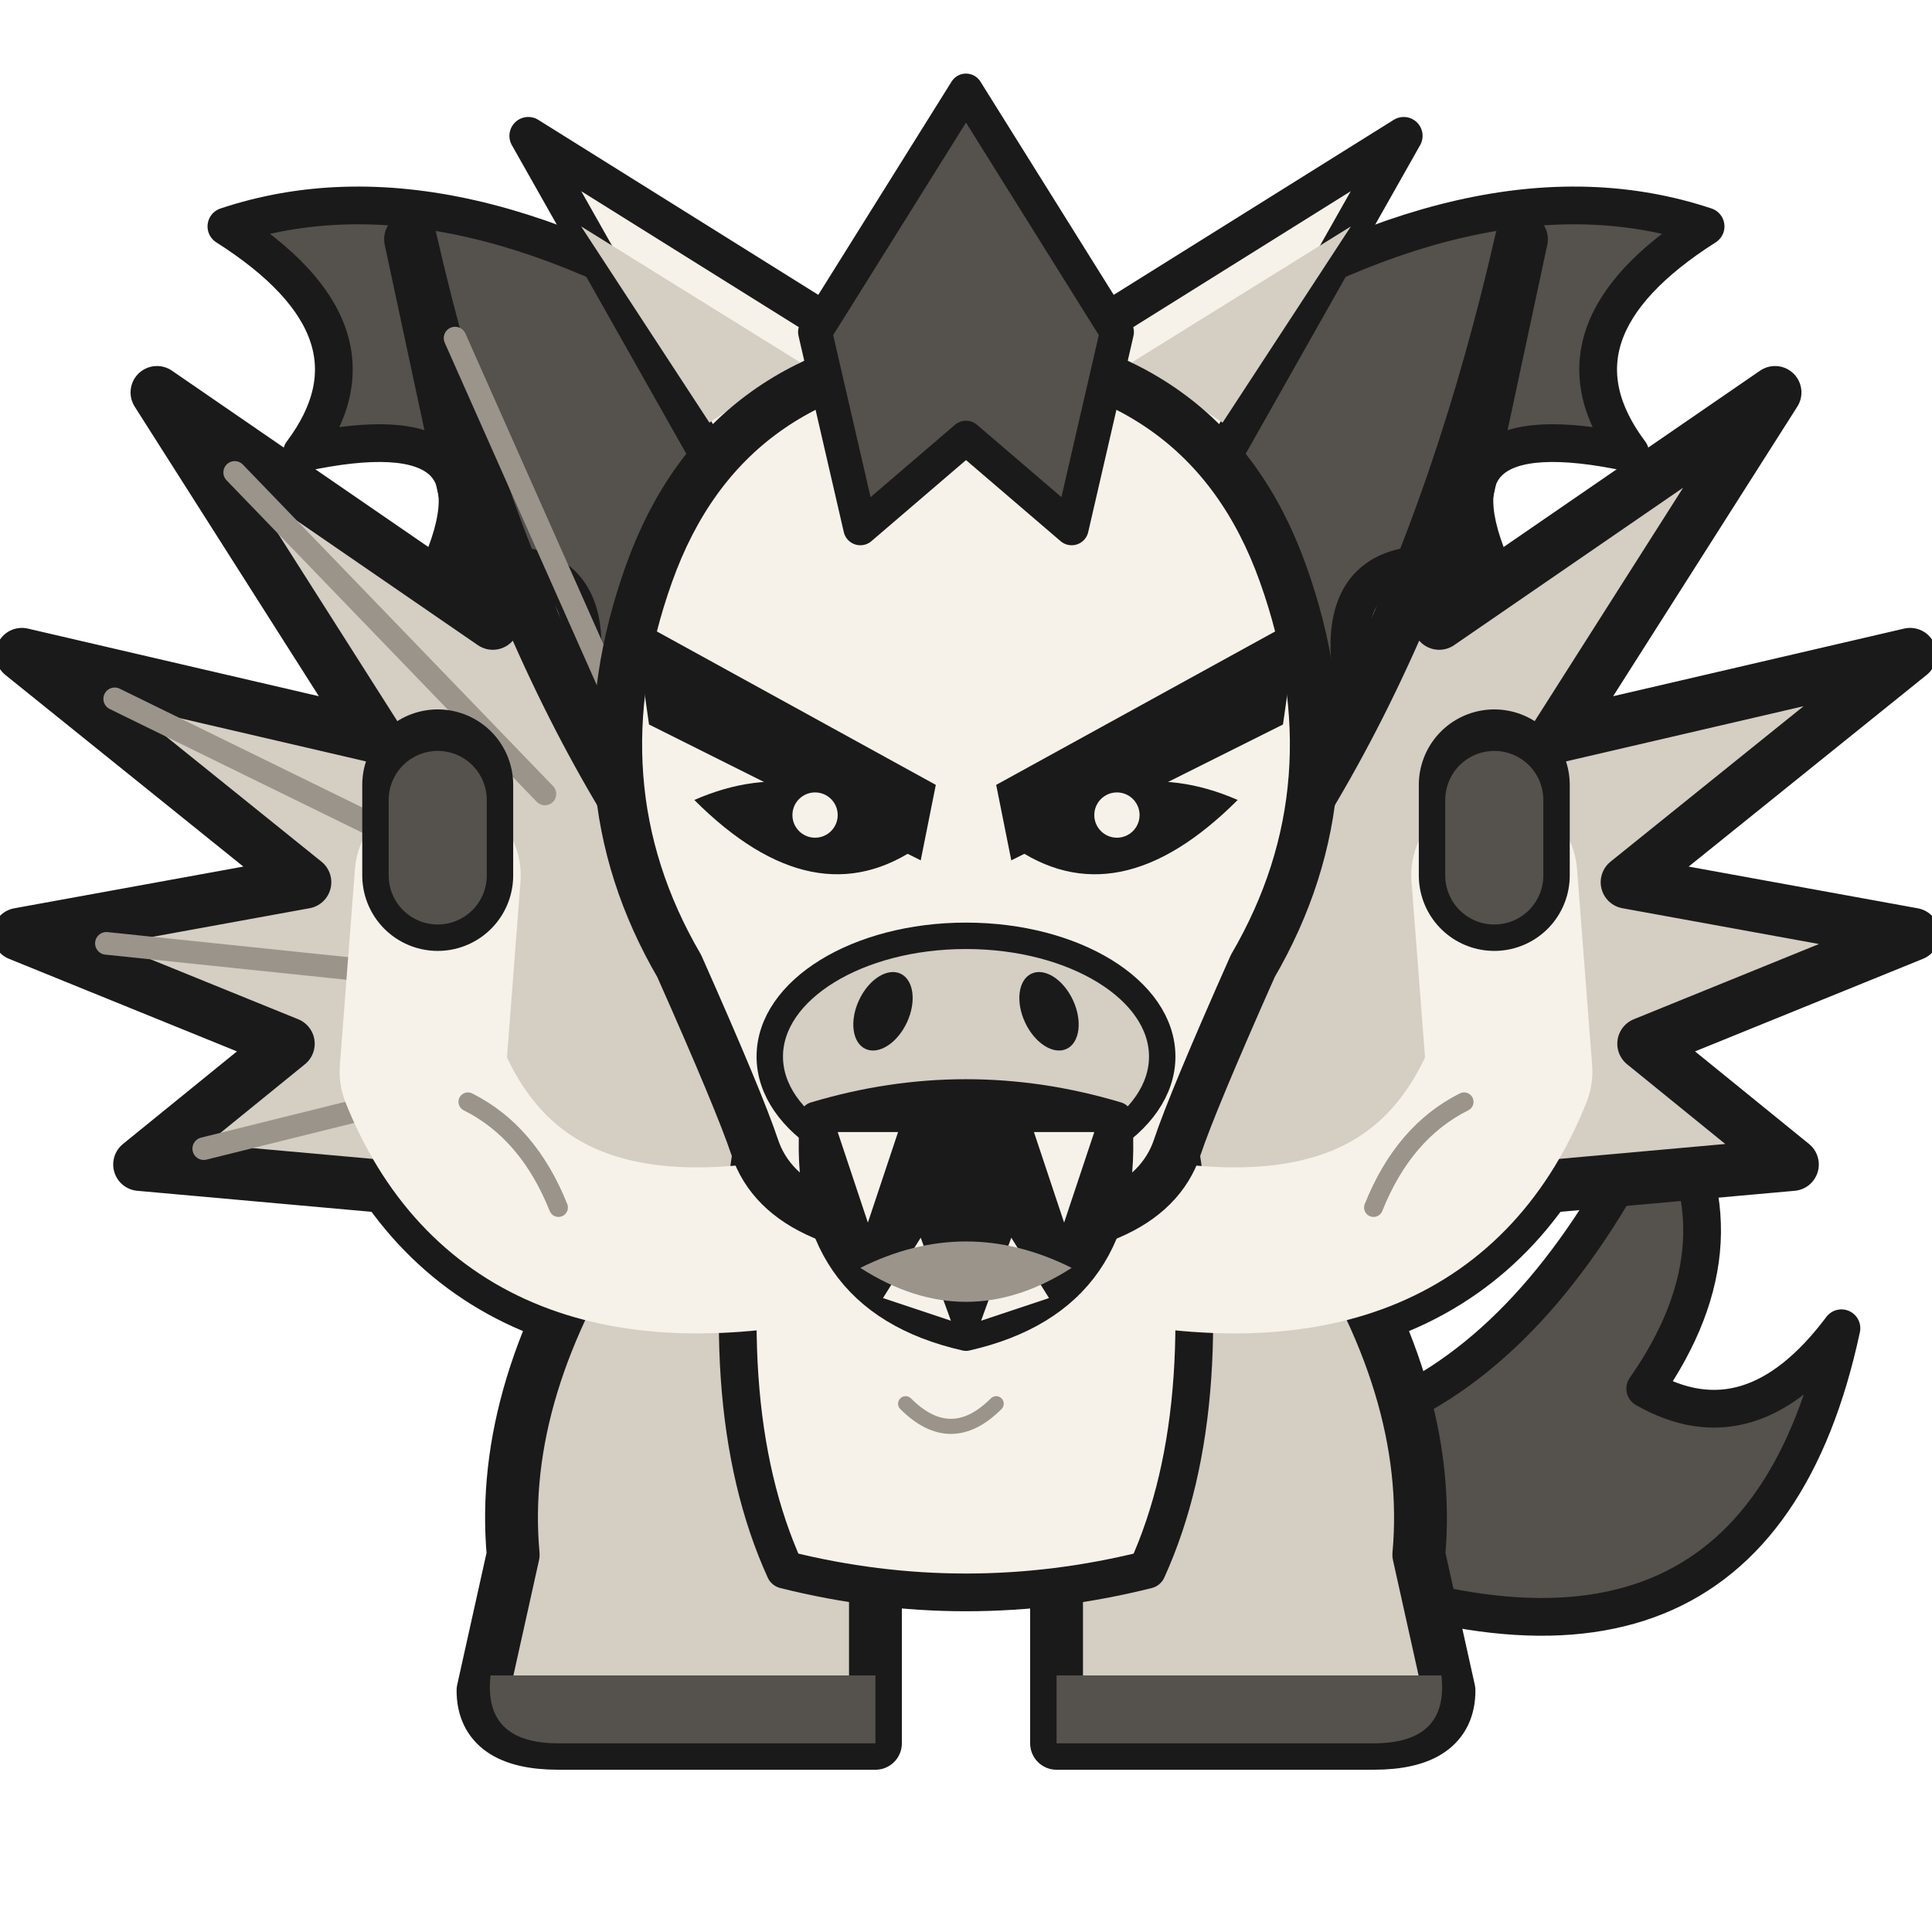
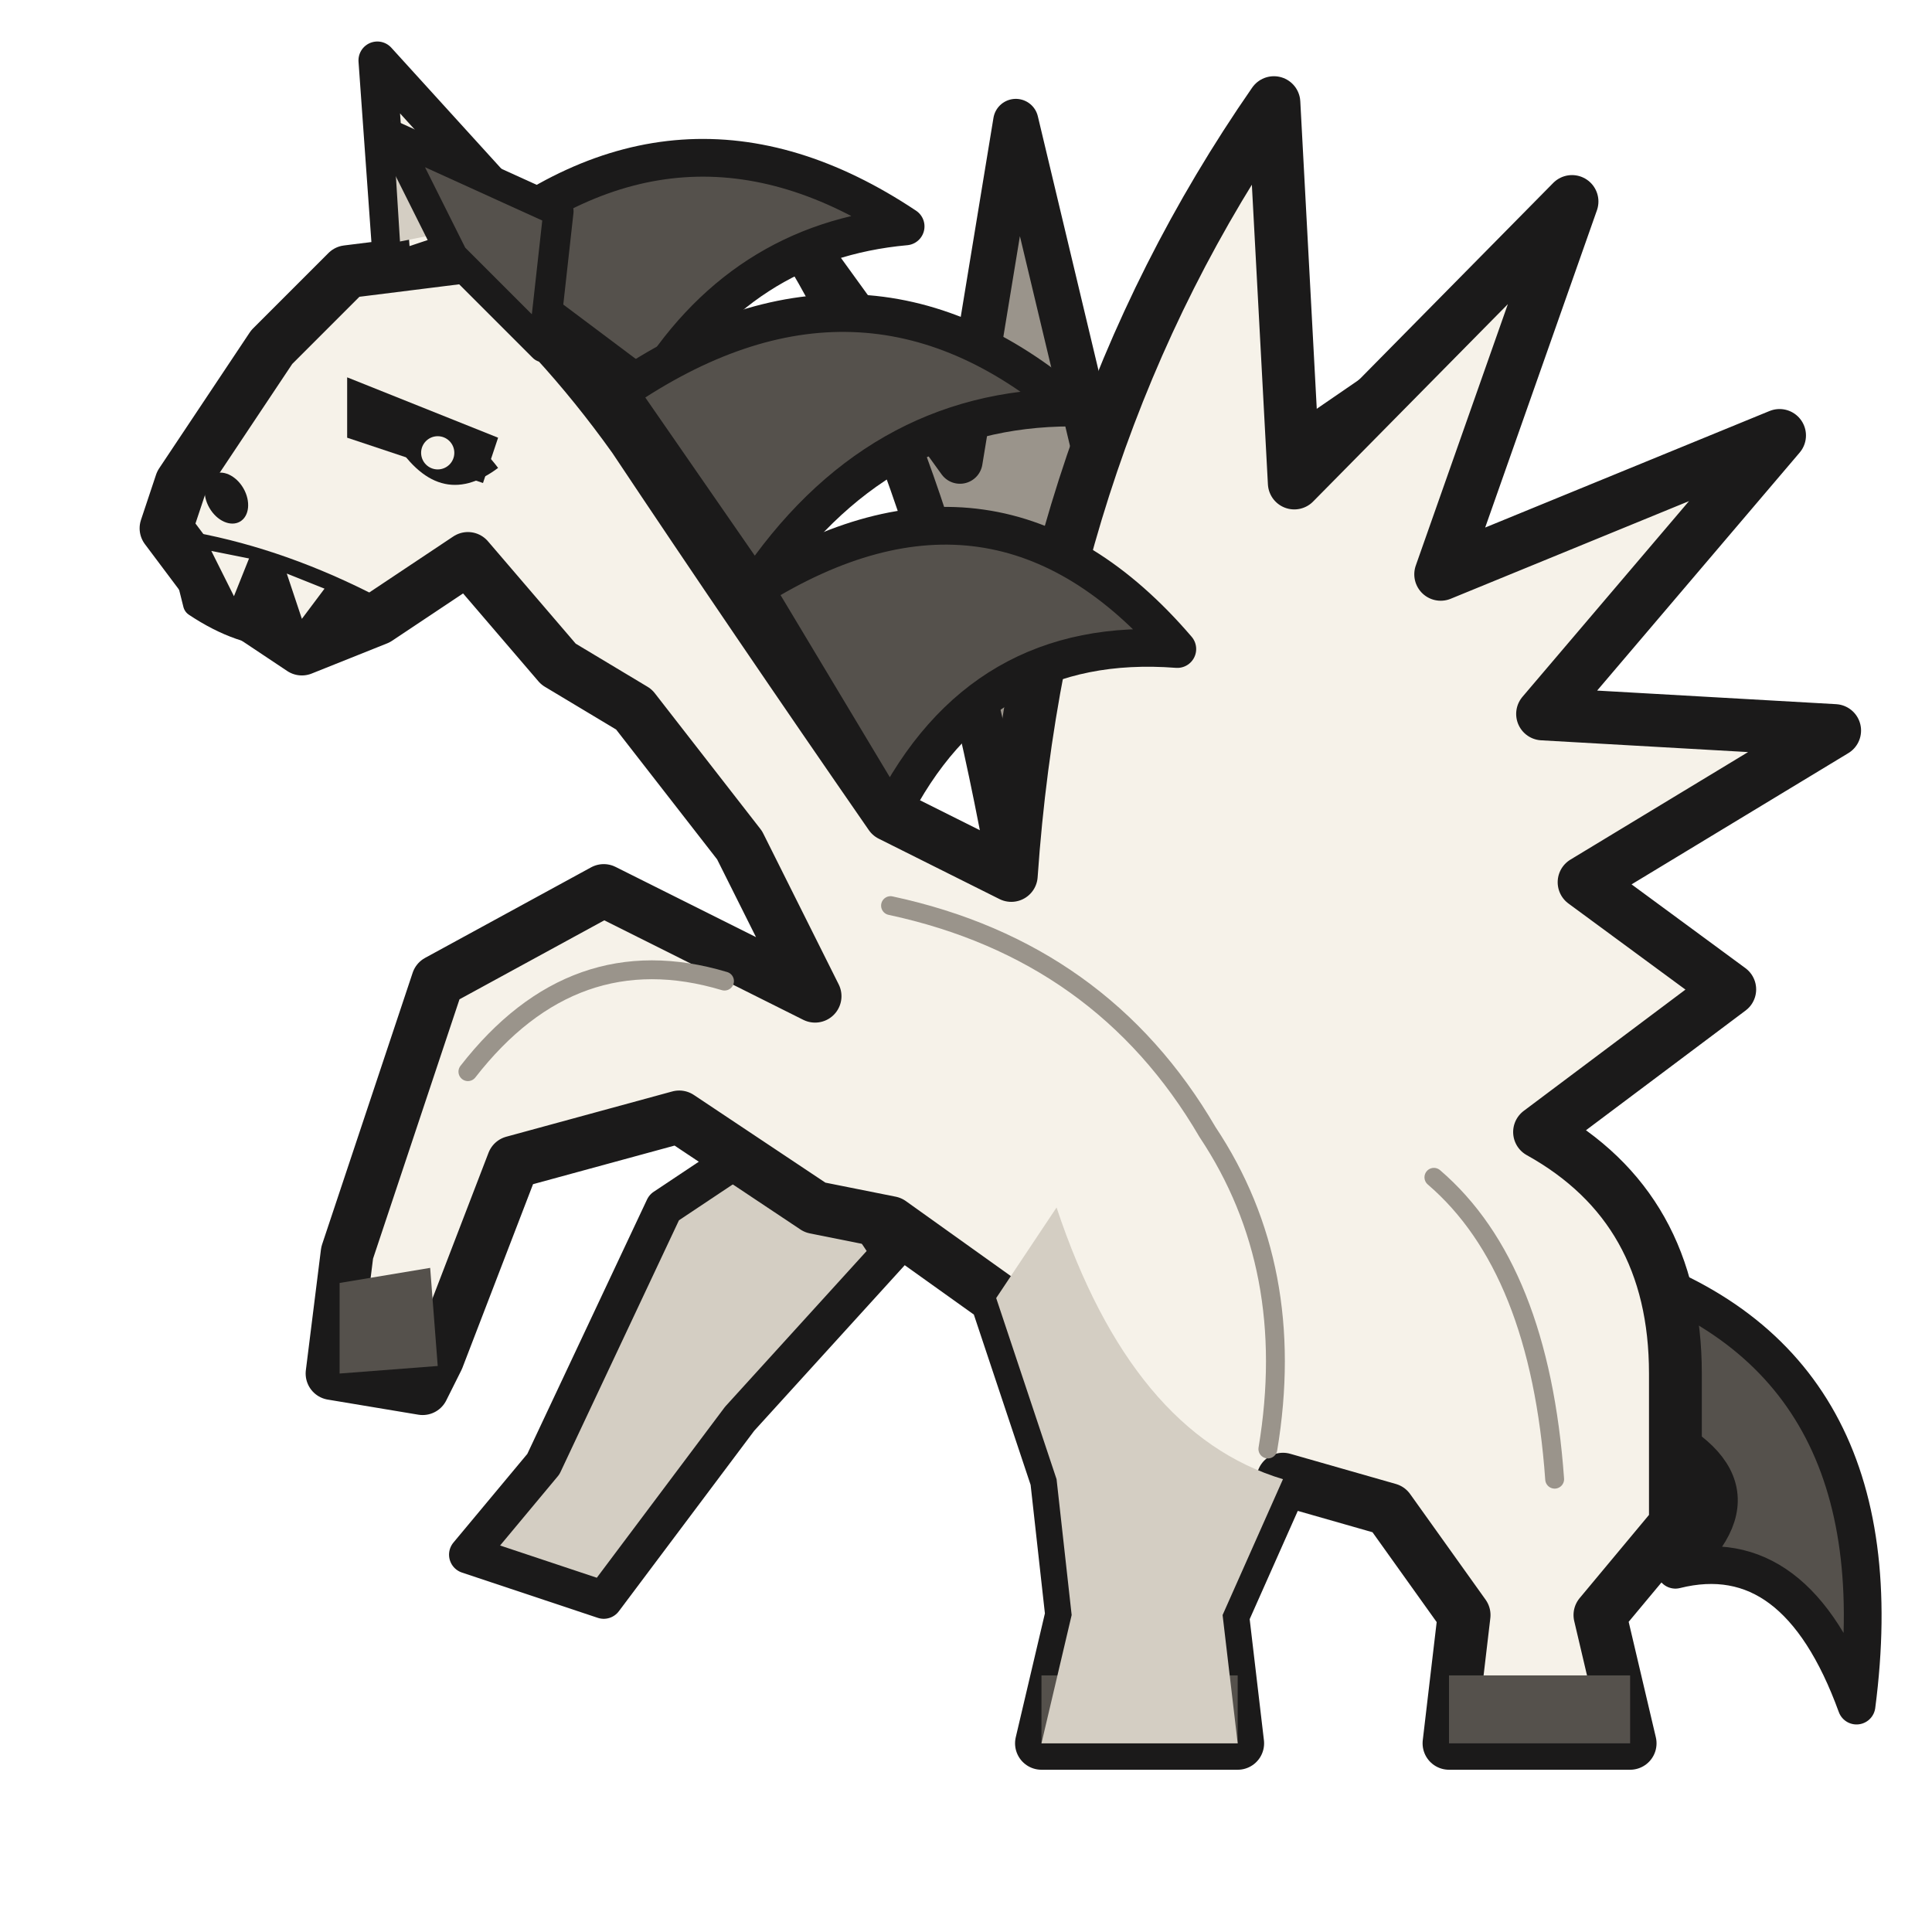
<svg xmlns="http://www.w3.org/2000/svg" viewBox="0 0 256 256">
  <style>.i{fill:#1b1a1a}.p{fill:#f6f2e9}.l{fill:#d4cec3}.m{fill:#9a948b}.d{fill:#55514c}.v{fill:#c8352b}.g{fill:#c9a23a}.s{stroke:#1b1a1a;stroke-linejoin:round;stroke-linecap:round}.n{fill:none}</style>
-   <path class="s d" stroke-width="5" d="M170 206 Q232 232 244 176 Q232 192 218 184 Q232 164 220 146 Q206 176 186 186Z" />
-   <path class="s d" stroke-width="5" d="M100 46 Q60 20 30 30 Q52 44 40 60 Q68 54 58 76 Q82 70 76 94 Q100 80 104 62Z" />
-   <path class="s d" stroke-width="5" d="M156 46 Q196 20 226 30 Q204 44 216 60 Q188 54 198 76 Q174 70 180 94 Q156 80 152 62Z" />
-   <path fill="none" stroke="#1b1a1a" stroke-width="30" stroke-linecap="round" stroke-linejoin="round" d="M108 164 Q68 172 56 142 L58 116" />
-   <path fill="none" stroke="#1b1a1a" stroke-width="30" stroke-linecap="round" stroke-linejoin="round" d="M148 164 Q188 172 200 142 L198 116" />
-   <path class="s l" stroke-width="7" d="M128 134L106 136Q70 100 54.4 31.7L65.3 82.6L20.8 52L49.8 97.6L2.9 86.7L40.4 116.9L2.5 123.8L38.2 138.3L18.5 154.3L82 160Q66 184 68 206L64 224Q64 231 74 231L116 231L116 210Q120 200 128 200L128 200Q136 200 140 210L140 231L182 231Q192 231 192 224L188 206Q190 184 174 160L237.5 154.3L217.8 138.3L253.5 123.8L215.6 116.9L253.1 86.7L206.2 97.6L235.2 52L190.7 82.6L201.6 31.7Q186 100 150 136L128 134Z" />
-   <path fill="none" stroke="#9a948b" stroke-width="3" stroke-linecap="round" stroke-linejoin="round" d="M83.7 97.5 L60.3 44.8" />
-   <path fill="none" stroke="#9a948b" stroke-width="3" stroke-linecap="round" stroke-linejoin="round" d="M72.2 105.2 L31.1 62.6" />
-   <path fill="none" stroke="#9a948b" stroke-width="3" stroke-linecap="round" stroke-linejoin="round" d="M64 116.5 L15.2 92.6" />
-   <path fill="none" stroke="#9a948b" stroke-width="3" stroke-linecap="round" stroke-linejoin="round" d="M60.2 129.8 L14.1 125" />
-   <path fill="none" stroke="#9a948b" stroke-width="3" stroke-linecap="round" stroke-linejoin="round" d="M61.2 143.7 L27 152.2" />
-   <path class="d" d="M65 222 L116 222 L116 231 L74 231 Q64 231 65 222Z" />
-   <g transform="matrix(-1 0 0 1 256 0)">
-     <path class="d" d="M65 222 L116 222 L116 231 L74 231 Q64 231 65 222Z" />
-   </g>
-   <path class="s p" stroke-width="5" d="M100 150 Q128 138 156 150 Q162 186 152 208 Q128 214 104 208 Q94 186 100 150Z" />
-   <path fill="none" stroke="#9a948b" stroke-width="2" stroke-linecap="round" stroke-linejoin="round" d="M108 168 q6 6 12 0 M136 168 q6 6 12 0 M120 186 q6 6 12 0" />
-   <path fill="none" stroke="#f6f2e9" stroke-width="22" stroke-linecap="round" stroke-linejoin="round" d="M108 164 Q68 172 56 142 L58 116" />
-   <path fill="none" stroke="#f6f2e9" stroke-width="22" stroke-linecap="round" stroke-linejoin="round" d="M148 164 Q188 172 200 142 L198 116" />
-   <path fill="none" stroke="#1b1a1a" stroke-width="20" stroke-linecap="round" stroke-linejoin="round" d="M58 116 L58 104" />
-   <path fill="none" stroke="#55514c" stroke-width="13" stroke-linecap="round" stroke-linejoin="round" d="M58 116 L58 106" />
-   <path fill="none" stroke="#1b1a1a" stroke-width="20" stroke-linecap="round" stroke-linejoin="round" d="M198 116 L198 104" />
-   <path fill="none" stroke="#55514c" stroke-width="13" stroke-linecap="round" stroke-linejoin="round" d="M198 116 L198 106" />
-   <path fill="none" stroke="#9a948b" stroke-width="2.5" stroke-linecap="round" stroke-linejoin="round" d="M74 160 Q70 150 62 146" />
-   <g transform="matrix(-1 0 0 1 256 0)">
-     <path fill="none" stroke="#9a948b" stroke-width="2.5" stroke-linecap="round" stroke-linejoin="round" d="M74 160 Q70 150 62 146" />
-   </g>
-   <path class="s p" stroke-width="5" d="M96 64 L70 18 L118 48Z" />
-   <path class="s p" stroke-width="5" d="M160 64 L186 18 L138 48Z" />
-   <path class="l" d="M94 56 L77 30 L106 48Z M162 56 L179 30 L150 48Z" />
-   <path class="s p" stroke-width="6.5" d="M128 46Q96 48 86 76Q76 104 90 128Q98 146 100 152Q104 164 128 164L128 164Q152 164 156 152Q158 146 166 128Q180 104 170 76Q160 48 128 46Z" />
-   <path class="s d" stroke-width="4.5" d="M108 44 L128 12 L148 44 L142 70 L128 58 L114 70Z" />
-   <path class="i" d="M84 82 L124 104 L122 114 L86 96Z M172 82 L132 104 L134 114 L170 96Z" />
-   <path class="i" d="M92 106 Q108 99 122 112 Q108 122 92 106Z M164 106 Q148 99 134 112 Q148 122 164 106Z" />
-   <circle class="p" cx="108" cy="108" r="3" />
-   <circle class="p" cx="148" cy="108" r="3" />
-   <ellipse class="s l" stroke-width="3.5" cx="128" cy="140" rx="26" ry="16" />
-   <ellipse class="i" cx="117" cy="134" rx="3.5" ry="5.5" transform="rotate(25 117 134)" />
-   <ellipse class="i" cx="139" cy="134" rx="3.5" ry="5.5" transform="rotate(-25 139 134)" />
-   <path class="s i" stroke-width="4" d="M108 148 Q128 142 148 148 Q150 172 128 177 Q106 172 108 148Z" />
-   <path class="p" d="M111 150 L119 150 L115 162Z M137 150 L145 150 L141 162Z M117 172 L122 164 L126 175Z M130 175 L134 164 L139 172Z" />
-   <path class="m" d="M114 168 Q128 161 142 168 Q128 177 114 168Z" />
+   <path class="s m" stroke-width="6" d="M134 116 Q124 60 105 30.4L127.2 61.1L134.6 16.1L145.2 60.5L166.4 24.5L162.4 66.1L187.3 49L170 112Z" />
+   <path class="s d" stroke-width="5" d="M214 168 Q252 180 246 226 Q238 204 222 208 Q236 196 216 188Z" />
+   <path class="s l" stroke-width="5" d="M106 148 L88 160 L72 194 L62 206 L80 212 L98 188 L118 166Z" />
+   <path class="s p" stroke-width="7" d="M24 64 L36 46 L46 36 L62 34 Q74 44 84 58 Q100 82 118 108 L134 116 Q138 58 168.8 13.6L171.5 64L208.3 26.7L190.9 76.1L235.8 57.7L204.4 94.6L243.1 96.8L209.9 116.9L229.2 131.1 L204 150 Q222 160 222 182 L222 202 L212 214 L216 231 L192 231 L194 214 L184 200 L170 196 L162 214 L164 231 L138 231 L142 214 L140 196 L132 172 L118 162 L108 160 L90 148 L68 154 L58 180 L56 184 L44 182 L46 166 L58 130 L80 118 L100 128 L108 132 L98 112 L84 94 L74 88 L62 74 L50 82 L40 86 L28 78 L22 70Z" />
+   <path class="s p" stroke-width="5" d="M52 36 L50 8 L70 30Z" />
+   <path class="l" d="M53 32 L52 16 L63 30Z" />
+   <path class="d" d="M192 222 L216 222 L216 231 L192 231Z M164 222 L138 222 L138 231 L164 231Z" />
+   <path class="d" d="M45 170 L57 168 L58 181 L45 182Z" />
+   <path class="l" d="M132 172 L140 196 L142 214 L138 231 L164 231 L162 214 L170 196 Q150 190 140 160Z" />
+   <path fill="none" stroke="#9a948b" stroke-width="2.5" stroke-linecap="round" stroke-linejoin="round" d="M118 120 Q146 126 160 150 Q172 168 168 192 M190 156 Q204 168 206 196" />
+   <path fill="none" stroke="#9a948b" stroke-width="2.5" stroke-linecap="round" stroke-linejoin="round" d="M96 130 Q76 124 62 142" />
+   <path class="s d" stroke-width="5" d="M62 34 Q90 10 120 30 Q98 32 86 52Z" />
+   <path class="s d" stroke-width="5" d="M82 52 Q114 30 142 54 Q116 54 100 78Z" />
+   <path class="s d" stroke-width="5" d="M100 78 Q132 58 156 86 Q130 84 118 108Z" />
+   <path class="s d" stroke-width="4" d="M60 34 L52 18 L74 28 L72 46Z" />
+   <path class="i" d="M46 50 L66 58 L64 64 L46 58Z" />
+   <path class="i" d="M52 58 Q60 54 66 62 Q58 68 52 58Z" />
+   <circle class="p" cx="58" cy="60" r="2.2" />
+   <ellipse class="i" cx="30" cy="66" rx="2.6" ry="3.6" transform="rotate(-30 30 66)" />
+   <path class="s i" stroke-width="3.5" d="M24 72 Q36 74 48 80 Q38 88 26 80Z" />
+   <path class="p" d="M28 73 L33 74 L31 79Z M38 76 L43 78 L40 82Z" />
</svg>
